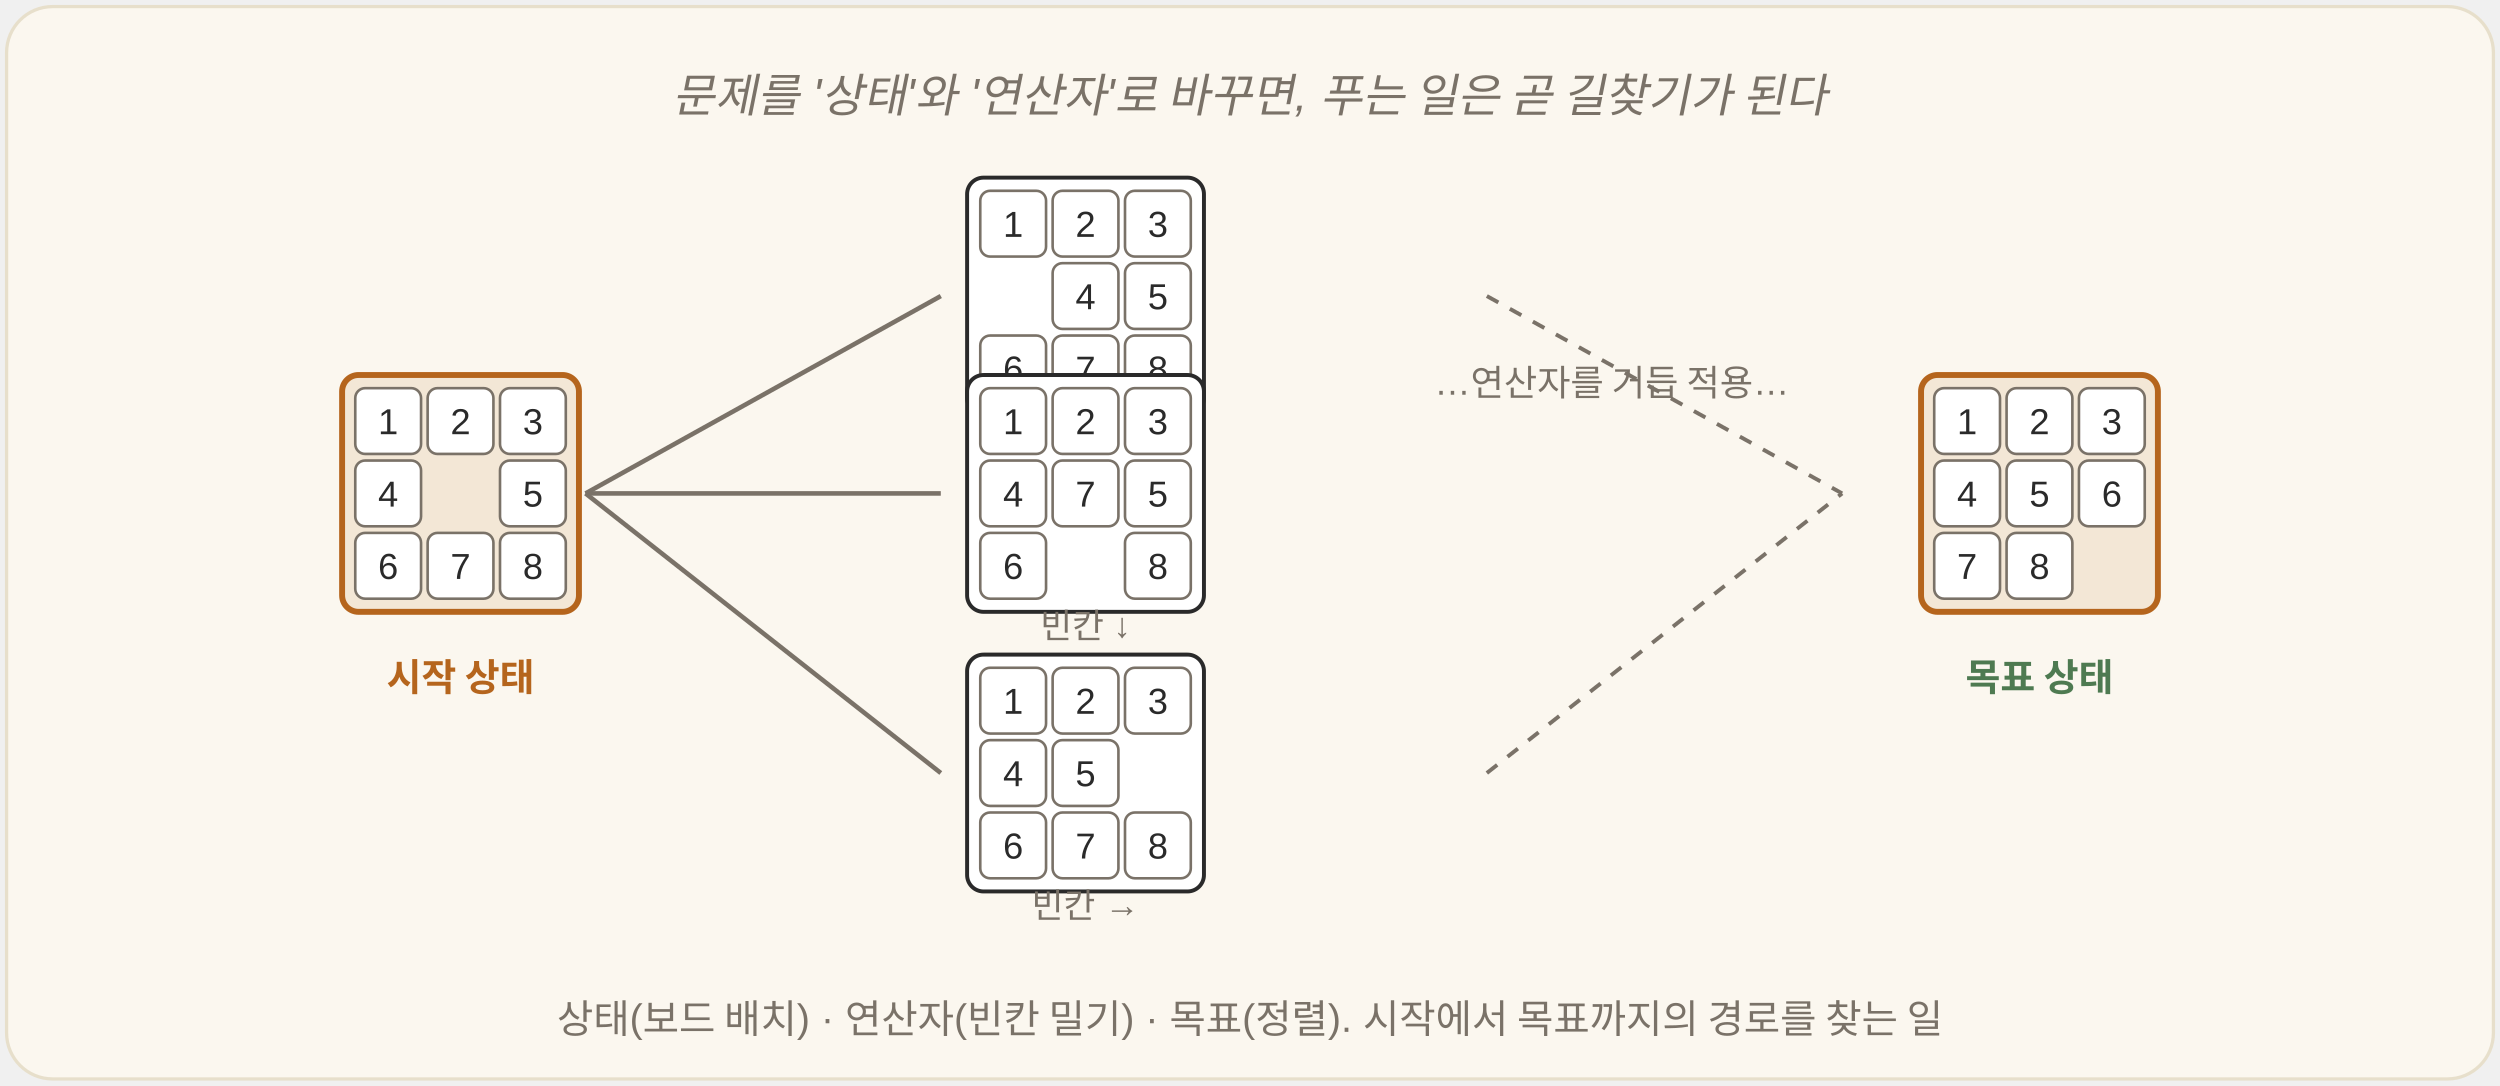
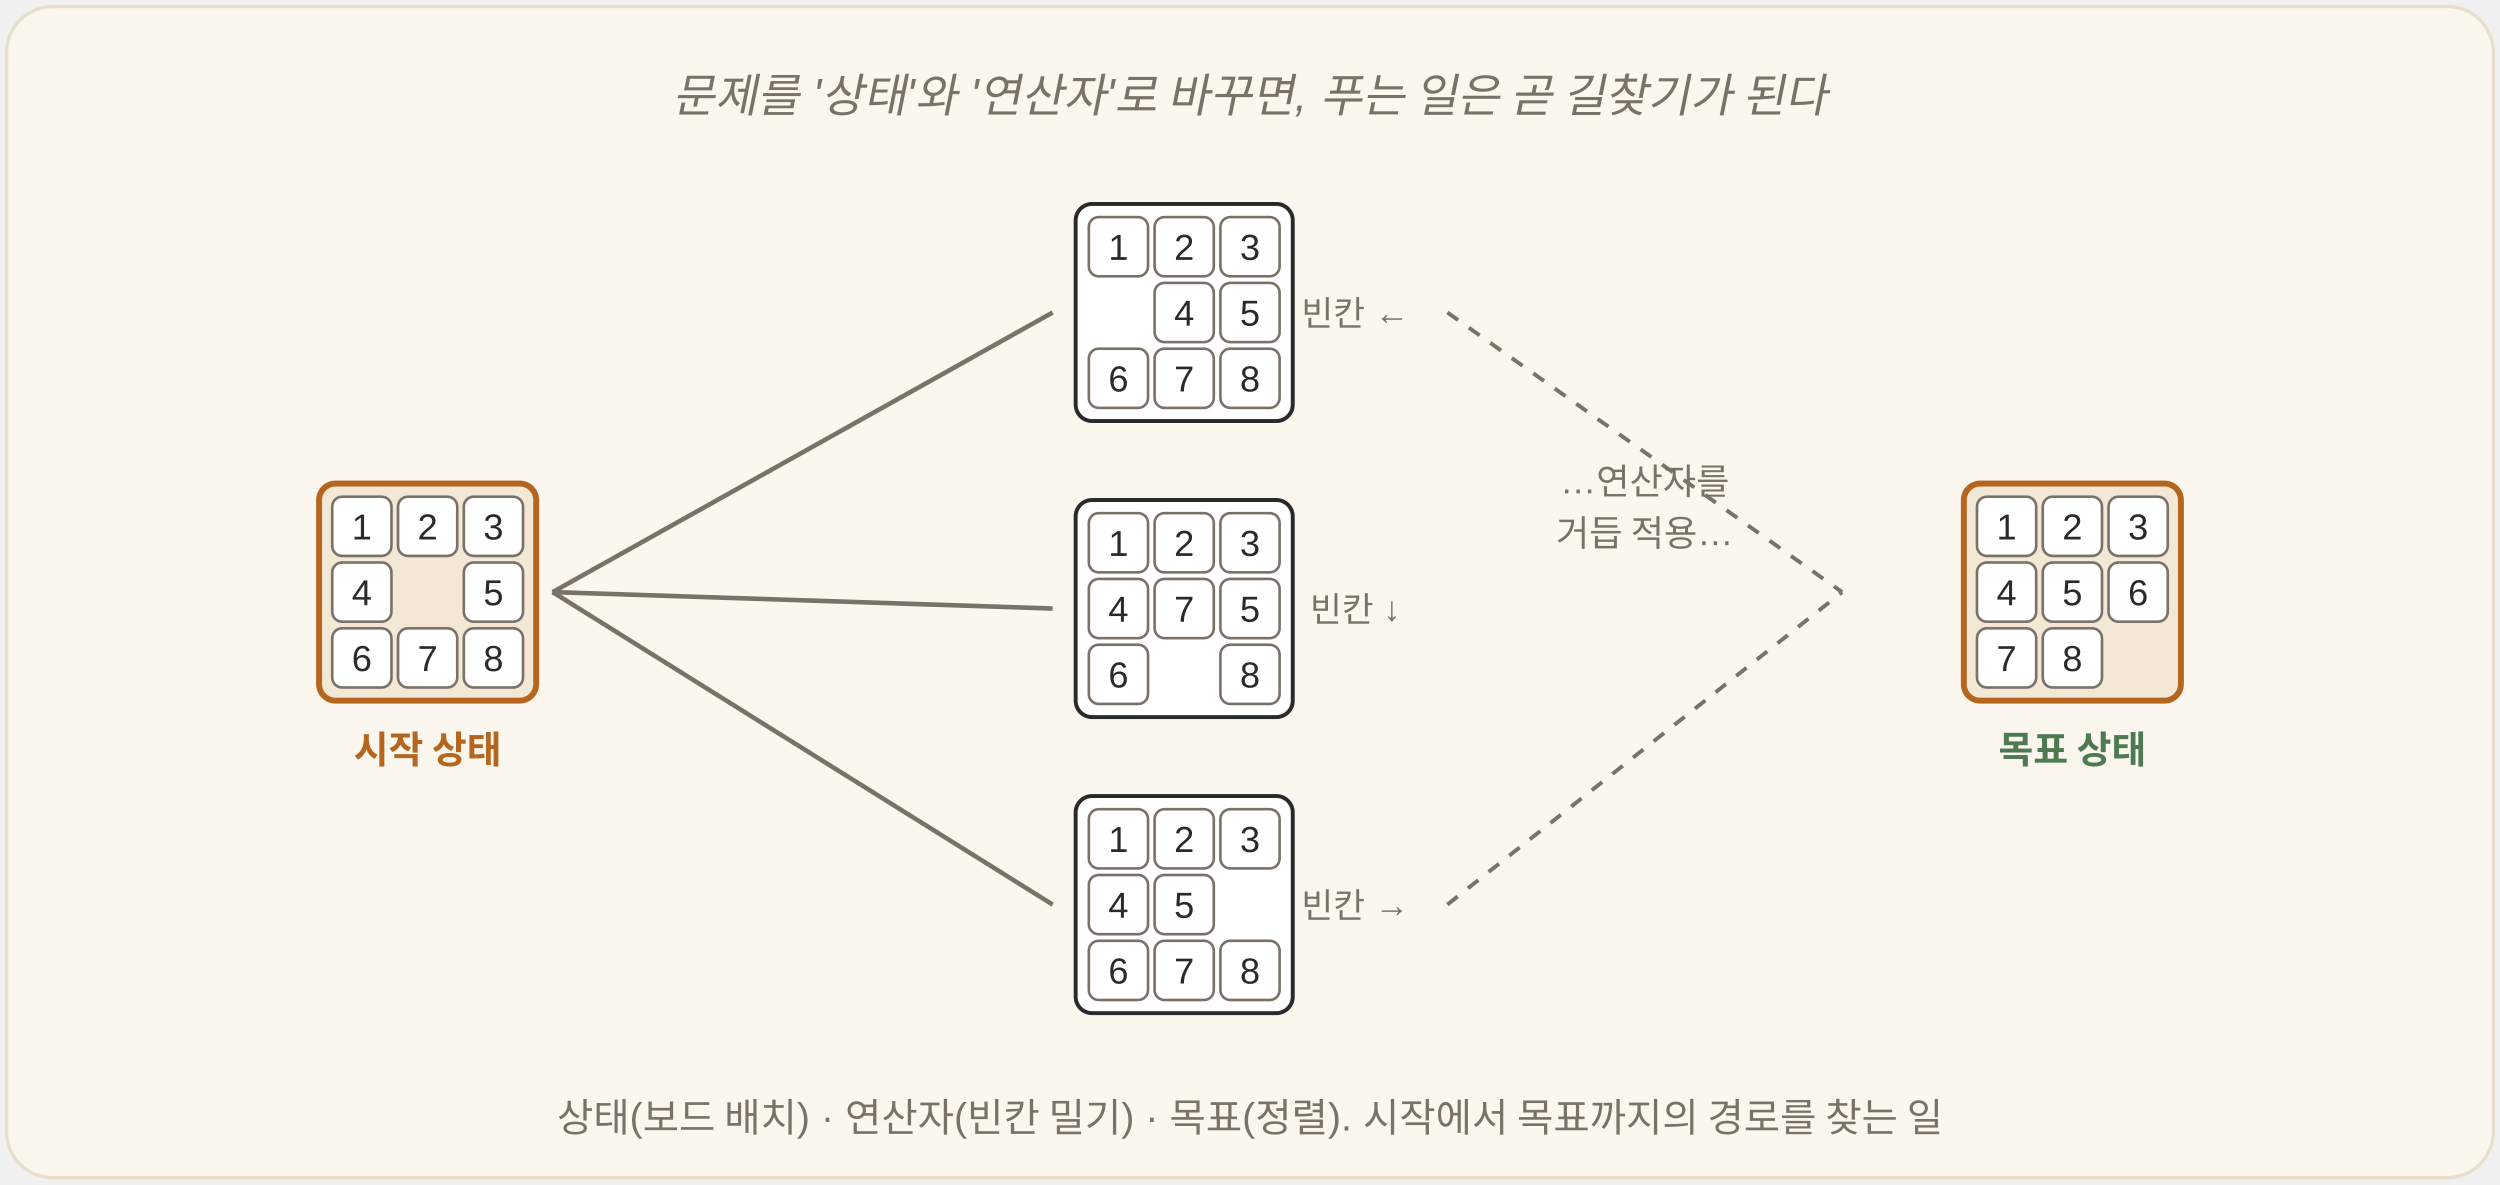
- <svg xmlns="http://www.w3.org/2000/svg" viewBox="0 0 760 330" font-family="'Helvetica Neue', Arial, 'AppleSDGothicNeo', sans-serif">
+ <svg xmlns="http://www.w3.org/2000/svg" viewBox="0 0 760 360" font-family="'Helvetica Neue', Arial, 'AppleSDGothicNeo', sans-serif">
  <defs>
    <marker id="ar" viewBox="0 0 10 10" refX="8.5" refY="5" markerWidth="7" markerHeight="7" orient="auto-start-reverse">
      <path d="M0,0 L10,5 L0,10 z" fill="#2A2A2A" />
    </marker>
  </defs>
-   <rect x="2" y="2" width="756" height="326" rx="14" fill="#FBF7EF" stroke="#E7DFCB" />
+   <rect x="2" y="2" width="756" height="356" rx="14" fill="#FBF7EF" stroke="#E7DFCB" />
  <text x="380.0" y="34" text-anchor="middle" font-size="14" fill="#7A7268" font-style="italic">문제를 '상태'와 '연산자'로 바꾸면, 푸는 일은 곧 길찾기가 된다</text>
-   <rect x="104.0" y="114.0" width="72" height="72" rx="5" fill="#F3E7D6" stroke="#B5651D" stroke-width="1.8" />
-   <rect x="108.0" y="118.0" width="20" height="20" rx="3" fill="#fff" stroke="#7A7268" stroke-width="0.8" />
-   <text x="118" y="132" text-anchor="middle" font-size="11" fill="#2A2A2A">1</text>
-   <rect x="130.0" y="118.0" width="20" height="20" rx="3" fill="#fff" stroke="#7A7268" stroke-width="0.8" />
-   <text x="140" y="132" text-anchor="middle" font-size="11" fill="#2A2A2A">2</text>
-   <rect x="152.0" y="118.0" width="20" height="20" rx="3" fill="#fff" stroke="#7A7268" stroke-width="0.8" />
-   <text x="162" y="132" text-anchor="middle" font-size="11" fill="#2A2A2A">3</text>
-   <rect x="108.0" y="140.0" width="20" height="20" rx="3" fill="#fff" stroke="#7A7268" stroke-width="0.8" />
-   <text x="118" y="154" text-anchor="middle" font-size="11" fill="#2A2A2A">4</text>
-   <rect x="152.0" y="140.0" width="20" height="20" rx="3" fill="#fff" stroke="#7A7268" stroke-width="0.8" />
-   <text x="162" y="154" text-anchor="middle" font-size="11" fill="#2A2A2A">5</text>
-   <rect x="108.0" y="162.0" width="20" height="20" rx="3" fill="#fff" stroke="#7A7268" stroke-width="0.8" />
-   <text x="118" y="176" text-anchor="middle" font-size="11" fill="#2A2A2A">6</text>
-   <rect x="130.0" y="162.0" width="20" height="20" rx="3" fill="#fff" stroke="#7A7268" stroke-width="0.8" />
-   <text x="140" y="176" text-anchor="middle" font-size="11" fill="#2A2A2A">7</text>
-   <rect x="152.0" y="162.0" width="20" height="20" rx="3" fill="#fff" stroke="#7A7268" stroke-width="0.8" />
-   <text x="162" y="176" text-anchor="middle" font-size="11" fill="#2A2A2A">8</text>
-   <text x="140" y="210" text-anchor="middle" font-size="11.5" fill="#B5651D" font-weight="bold">시작 상태</text>
-   <line x1="178" y1="150" x2="286" y2="90" stroke="#7A7268" stroke-width="1.4" />
-   <rect x="294.0" y="54.0" width="72" height="72" rx="5" fill="#FFFFFF" stroke="#2A2A2A" stroke-width="1.2" />
-   <rect x="298.0" y="58.0" width="20" height="20" rx="3" fill="#fff" stroke="#7A7268" stroke-width="0.8" />
-   <text x="308" y="72" text-anchor="middle" font-size="11" fill="#2A2A2A">1</text>
-   <rect x="320.0" y="58.0" width="20" height="20" rx="3" fill="#fff" stroke="#7A7268" stroke-width="0.8" />
-   <text x="330" y="72" text-anchor="middle" font-size="11" fill="#2A2A2A">2</text>
-   <rect x="342.0" y="58.0" width="20" height="20" rx="3" fill="#fff" stroke="#7A7268" stroke-width="0.8" />
-   <text x="352" y="72" text-anchor="middle" font-size="11" fill="#2A2A2A">3</text>
-   <rect x="320.0" y="80.0" width="20" height="20" rx="3" fill="#fff" stroke="#7A7268" stroke-width="0.8" />
-   <text x="330" y="94" text-anchor="middle" font-size="11" fill="#2A2A2A">4</text>
-   <rect x="342.0" y="80.0" width="20" height="20" rx="3" fill="#fff" stroke="#7A7268" stroke-width="0.8" />
-   <text x="352" y="94" text-anchor="middle" font-size="11" fill="#2A2A2A">5</text>
-   <rect x="298.0" y="102.0" width="20" height="20" rx="3" fill="#fff" stroke="#7A7268" stroke-width="0.8" />
-   <text x="308" y="116" text-anchor="middle" font-size="11" fill="#2A2A2A">6</text>
-   <rect x="320.0" y="102.0" width="20" height="20" rx="3" fill="#fff" stroke="#7A7268" stroke-width="0.8" />
-   <text x="330" y="116" text-anchor="middle" font-size="11" fill="#2A2A2A">7</text>
-   <rect x="342.0" y="102.0" width="20" height="20" rx="3" fill="#fff" stroke="#7A7268" stroke-width="0.8" />
-   <text x="352" y="116" text-anchor="middle" font-size="11" fill="#2A2A2A">8</text>
-   <text x="330" y="134" text-anchor="middle" font-size="10.5" fill="#7A7268">빈칸 ←</text>
-   <line x1="178" y1="150" x2="286" y2="150" stroke="#7A7268" stroke-width="1.4" />
-   <rect x="294.0" y="114.0" width="72" height="72" rx="5" fill="#FFFFFF" stroke="#2A2A2A" stroke-width="1.2" />
-   <rect x="298.0" y="118.0" width="20" height="20" rx="3" fill="#fff" stroke="#7A7268" stroke-width="0.8" />
-   <text x="308" y="132" text-anchor="middle" font-size="11" fill="#2A2A2A">1</text>
-   <rect x="320.0" y="118.0" width="20" height="20" rx="3" fill="#fff" stroke="#7A7268" stroke-width="0.8" />
-   <text x="330" y="132" text-anchor="middle" font-size="11" fill="#2A2A2A">2</text>
-   <rect x="342.0" y="118.0" width="20" height="20" rx="3" fill="#fff" stroke="#7A7268" stroke-width="0.8" />
-   <text x="352" y="132" text-anchor="middle" font-size="11" fill="#2A2A2A">3</text>
-   <rect x="298.0" y="140.0" width="20" height="20" rx="3" fill="#fff" stroke="#7A7268" stroke-width="0.8" />
-   <text x="308" y="154" text-anchor="middle" font-size="11" fill="#2A2A2A">4</text>
-   <rect x="320.0" y="140.0" width="20" height="20" rx="3" fill="#fff" stroke="#7A7268" stroke-width="0.8" />
-   <text x="330" y="154" text-anchor="middle" font-size="11" fill="#2A2A2A">7</text>
-   <rect x="342.0" y="140.0" width="20" height="20" rx="3" fill="#fff" stroke="#7A7268" stroke-width="0.8" />
-   <text x="352" y="154" text-anchor="middle" font-size="11" fill="#2A2A2A">5</text>
-   <rect x="298.0" y="162.0" width="20" height="20" rx="3" fill="#fff" stroke="#7A7268" stroke-width="0.8" />
-   <text x="308" y="176" text-anchor="middle" font-size="11" fill="#2A2A2A">6</text>
-   <rect x="342.0" y="162.0" width="20" height="20" rx="3" fill="#fff" stroke="#7A7268" stroke-width="0.8" />
-   <text x="352" y="176" text-anchor="middle" font-size="11" fill="#2A2A2A">8</text>
-   <text x="330" y="194" text-anchor="middle" font-size="10.5" fill="#7A7268">빈칸 ↓</text>
-   <line x1="178" y1="150" x2="286" y2="235" stroke="#7A7268" stroke-width="1.4" />
-   <rect x="294.0" y="199.0" width="72" height="72" rx="5" fill="#FFFFFF" stroke="#2A2A2A" stroke-width="1.2" />
-   <rect x="298.0" y="203.0" width="20" height="20" rx="3" fill="#fff" stroke="#7A7268" stroke-width="0.8" />
-   <text x="308" y="217" text-anchor="middle" font-size="11" fill="#2A2A2A">1</text>
-   <rect x="320.0" y="203.0" width="20" height="20" rx="3" fill="#fff" stroke="#7A7268" stroke-width="0.8" />
-   <text x="330" y="217" text-anchor="middle" font-size="11" fill="#2A2A2A">2</text>
-   <rect x="342.0" y="203.0" width="20" height="20" rx="3" fill="#fff" stroke="#7A7268" stroke-width="0.8" />
-   <text x="352" y="217" text-anchor="middle" font-size="11" fill="#2A2A2A">3</text>
-   <rect x="298.0" y="225.0" width="20" height="20" rx="3" fill="#fff" stroke="#7A7268" stroke-width="0.8" />
-   <text x="308" y="239" text-anchor="middle" font-size="11" fill="#2A2A2A">4</text>
-   <rect x="320.0" y="225.0" width="20" height="20" rx="3" fill="#fff" stroke="#7A7268" stroke-width="0.8" />
-   <text x="330" y="239" text-anchor="middle" font-size="11" fill="#2A2A2A">5</text>
-   <rect x="298.0" y="247.0" width="20" height="20" rx="3" fill="#fff" stroke="#7A7268" stroke-width="0.8" />
-   <text x="308" y="261" text-anchor="middle" font-size="11" fill="#2A2A2A">6</text>
-   <rect x="320.0" y="247.0" width="20" height="20" rx="3" fill="#fff" stroke="#7A7268" stroke-width="0.8" />
-   <text x="330" y="261" text-anchor="middle" font-size="11" fill="#2A2A2A">7</text>
-   <rect x="342.0" y="247.0" width="20" height="20" rx="3" fill="#fff" stroke="#7A7268" stroke-width="0.8" />
-   <text x="352" y="261" text-anchor="middle" font-size="11" fill="#2A2A2A">8</text>
-   <text x="330" y="279" text-anchor="middle" font-size="10.5" fill="#7A7268">빈칸 →</text>
-   <rect x="584.0" y="114.0" width="72" height="72" rx="5" fill="#F3E7D6" stroke="#B5651D" stroke-width="1.8" />
-   <rect x="588.0" y="118.0" width="20" height="20" rx="3" fill="#fff" stroke="#7A7268" stroke-width="0.8" />
-   <text x="598" y="132" text-anchor="middle" font-size="11" fill="#2A2A2A">1</text>
-   <rect x="610.0" y="118.0" width="20" height="20" rx="3" fill="#fff" stroke="#7A7268" stroke-width="0.8" />
-   <text x="620" y="132" text-anchor="middle" font-size="11" fill="#2A2A2A">2</text>
-   <rect x="632.0" y="118.0" width="20" height="20" rx="3" fill="#fff" stroke="#7A7268" stroke-width="0.8" />
-   <text x="642" y="132" text-anchor="middle" font-size="11" fill="#2A2A2A">3</text>
-   <rect x="588.0" y="140.0" width="20" height="20" rx="3" fill="#fff" stroke="#7A7268" stroke-width="0.8" />
-   <text x="598" y="154" text-anchor="middle" font-size="11" fill="#2A2A2A">4</text>
-   <rect x="610.0" y="140.0" width="20" height="20" rx="3" fill="#fff" stroke="#7A7268" stroke-width="0.8" />
-   <text x="620" y="154" text-anchor="middle" font-size="11" fill="#2A2A2A">5</text>
-   <rect x="632.0" y="140.0" width="20" height="20" rx="3" fill="#fff" stroke="#7A7268" stroke-width="0.8" />
-   <text x="642" y="154" text-anchor="middle" font-size="11" fill="#2A2A2A">6</text>
-   <rect x="588.0" y="162.0" width="20" height="20" rx="3" fill="#fff" stroke="#7A7268" stroke-width="0.8" />
-   <text x="598" y="176" text-anchor="middle" font-size="11" fill="#2A2A2A">7</text>
-   <rect x="610.0" y="162.0" width="20" height="20" rx="3" fill="#fff" stroke="#7A7268" stroke-width="0.8" />
-   <text x="620" y="176" text-anchor="middle" font-size="11" fill="#2A2A2A">8</text>
-   <text x="620" y="210" text-anchor="middle" font-size="11.5" fill="#4E7A51" font-weight="bold">목표 상태</text>
-   <line x1="452" y1="90" x2="560" y2="150" stroke="#7A7268" stroke-width="1.2" stroke-dasharray="4,4" />
-   <line x1="452" y1="235" x2="560" y2="150" stroke="#7A7268" stroke-width="1.2" stroke-dasharray="4,4" />
-   <text x="490" y="120" text-anchor="middle" font-size="11" fill="#7A7268">…연산자를 거듭 적용…</text>
-   <text x="380.0" y="314" text-anchor="middle" font-size="12" fill="#7A7268">상태(보드 배치) · 연산자(빈칸 밀기) · 목표(정렬). 시작에서 목표까지의 경로를 찾는 일</text>
+   <rect x="97.0" y="147.0" width="66" height="66" rx="5" fill="#F3E7D6" stroke="#B5651D" stroke-width="1.8" />
+   <rect x="101.0" y="151.0" width="18" height="18" rx="3" fill="#fff" stroke="#7A7268" stroke-width="0.8" />
+   <text x="110" y="164" text-anchor="middle" font-size="11" fill="#2A2A2A">1</text>
+   <rect x="121.0" y="151.0" width="18" height="18" rx="3" fill="#fff" stroke="#7A7268" stroke-width="0.8" />
+   <text x="130" y="164" text-anchor="middle" font-size="11" fill="#2A2A2A">2</text>
+   <rect x="141.0" y="151.0" width="18" height="18" rx="3" fill="#fff" stroke="#7A7268" stroke-width="0.8" />
+   <text x="150" y="164" text-anchor="middle" font-size="11" fill="#2A2A2A">3</text>
+   <rect x="101.0" y="171.0" width="18" height="18" rx="3" fill="#fff" stroke="#7A7268" stroke-width="0.8" />
+   <text x="110" y="184" text-anchor="middle" font-size="11" fill="#2A2A2A">4</text>
+   <rect x="141.0" y="171.0" width="18" height="18" rx="3" fill="#fff" stroke="#7A7268" stroke-width="0.8" />
+   <text x="150" y="184" text-anchor="middle" font-size="11" fill="#2A2A2A">5</text>
+   <rect x="101.0" y="191.0" width="18" height="18" rx="3" fill="#fff" stroke="#7A7268" stroke-width="0.8" />
+   <text x="110" y="204" text-anchor="middle" font-size="11" fill="#2A2A2A">6</text>
+   <rect x="121.0" y="191.0" width="18" height="18" rx="3" fill="#fff" stroke="#7A7268" stroke-width="0.8" />
+   <text x="130" y="204" text-anchor="middle" font-size="11" fill="#2A2A2A">7</text>
+   <rect x="141.0" y="191.0" width="18" height="18" rx="3" fill="#fff" stroke="#7A7268" stroke-width="0.8" />
+   <text x="150" y="204" text-anchor="middle" font-size="11" fill="#2A2A2A">8</text>
+   <text x="130" y="232" text-anchor="middle" font-size="11.5" fill="#B5651D" font-weight="bold">시작 상태</text>
+   <line x1="168" y1="180" x2="320" y2="95" stroke="#7A7268" stroke-width="1.4" />
+   <rect x="327.0" y="62.0" width="66" height="66" rx="5" fill="#FFFFFF" stroke="#2A2A2A" stroke-width="1.2" />
+   <rect x="331.0" y="66.0" width="18" height="18" rx="3" fill="#fff" stroke="#7A7268" stroke-width="0.8" />
+   <text x="340" y="79" text-anchor="middle" font-size="11" fill="#2A2A2A">1</text>
+   <rect x="351.0" y="66.0" width="18" height="18" rx="3" fill="#fff" stroke="#7A7268" stroke-width="0.8" />
+   <text x="360" y="79" text-anchor="middle" font-size="11" fill="#2A2A2A">2</text>
+   <rect x="371.0" y="66.0" width="18" height="18" rx="3" fill="#fff" stroke="#7A7268" stroke-width="0.8" />
+   <text x="380" y="79" text-anchor="middle" font-size="11" fill="#2A2A2A">3</text>
+   <rect x="351.0" y="86.0" width="18" height="18" rx="3" fill="#fff" stroke="#7A7268" stroke-width="0.8" />
+   <text x="360" y="99" text-anchor="middle" font-size="11" fill="#2A2A2A">4</text>
+   <rect x="371.0" y="86.0" width="18" height="18" rx="3" fill="#fff" stroke="#7A7268" stroke-width="0.8" />
+   <text x="380" y="99" text-anchor="middle" font-size="11" fill="#2A2A2A">5</text>
+   <rect x="331.0" y="106.0" width="18" height="18" rx="3" fill="#fff" stroke="#7A7268" stroke-width="0.8" />
+   <text x="340" y="119" text-anchor="middle" font-size="11" fill="#2A2A2A">6</text>
+   <rect x="351.0" y="106.0" width="18" height="18" rx="3" fill="#fff" stroke="#7A7268" stroke-width="0.8" />
+   <text x="360" y="119" text-anchor="middle" font-size="11" fill="#2A2A2A">7</text>
+   <rect x="371.0" y="106.0" width="18" height="18" rx="3" fill="#fff" stroke="#7A7268" stroke-width="0.8" />
+   <text x="380" y="119" text-anchor="middle" font-size="11" fill="#2A2A2A">8</text>
+   <text x="412" y="99" text-anchor="middle" font-size="10.5" fill="#7A7268">빈칸 ←</text>
+   <line x1="168" y1="180" x2="320" y2="185" stroke="#7A7268" stroke-width="1.4" />
+   <rect x="327.0" y="152.0" width="66" height="66" rx="5" fill="#FFFFFF" stroke="#2A2A2A" stroke-width="1.2" />
+   <rect x="331.0" y="156.0" width="18" height="18" rx="3" fill="#fff" stroke="#7A7268" stroke-width="0.8" />
+   <text x="340" y="169" text-anchor="middle" font-size="11" fill="#2A2A2A">1</text>
+   <rect x="351.0" y="156.0" width="18" height="18" rx="3" fill="#fff" stroke="#7A7268" stroke-width="0.8" />
+   <text x="360" y="169" text-anchor="middle" font-size="11" fill="#2A2A2A">2</text>
+   <rect x="371.0" y="156.0" width="18" height="18" rx="3" fill="#fff" stroke="#7A7268" stroke-width="0.8" />
+   <text x="380" y="169" text-anchor="middle" font-size="11" fill="#2A2A2A">3</text>
+   <rect x="331.0" y="176.0" width="18" height="18" rx="3" fill="#fff" stroke="#7A7268" stroke-width="0.8" />
+   <text x="340" y="189" text-anchor="middle" font-size="11" fill="#2A2A2A">4</text>
+   <rect x="351.0" y="176.0" width="18" height="18" rx="3" fill="#fff" stroke="#7A7268" stroke-width="0.8" />
+   <text x="360" y="189" text-anchor="middle" font-size="11" fill="#2A2A2A">7</text>
+   <rect x="371.0" y="176.0" width="18" height="18" rx="3" fill="#fff" stroke="#7A7268" stroke-width="0.8" />
+   <text x="380" y="189" text-anchor="middle" font-size="11" fill="#2A2A2A">5</text>
+   <rect x="331.0" y="196.0" width="18" height="18" rx="3" fill="#fff" stroke="#7A7268" stroke-width="0.8" />
+   <text x="340" y="209" text-anchor="middle" font-size="11" fill="#2A2A2A">6</text>
+   <rect x="371.0" y="196.0" width="18" height="18" rx="3" fill="#fff" stroke="#7A7268" stroke-width="0.8" />
+   <text x="380" y="209" text-anchor="middle" font-size="11" fill="#2A2A2A">8</text>
+   <text x="412" y="189" text-anchor="middle" font-size="10.5" fill="#7A7268">빈칸 ↓</text>
+   <line x1="168" y1="180" x2="320" y2="275" stroke="#7A7268" stroke-width="1.4" />
+   <rect x="327.0" y="242.0" width="66" height="66" rx="5" fill="#FFFFFF" stroke="#2A2A2A" stroke-width="1.2" />
+   <rect x="331.0" y="246.0" width="18" height="18" rx="3" fill="#fff" stroke="#7A7268" stroke-width="0.8" />
+   <text x="340" y="259" text-anchor="middle" font-size="11" fill="#2A2A2A">1</text>
+   <rect x="351.0" y="246.0" width="18" height="18" rx="3" fill="#fff" stroke="#7A7268" stroke-width="0.8" />
+   <text x="360" y="259" text-anchor="middle" font-size="11" fill="#2A2A2A">2</text>
+   <rect x="371.0" y="246.0" width="18" height="18" rx="3" fill="#fff" stroke="#7A7268" stroke-width="0.8" />
+   <text x="380" y="259" text-anchor="middle" font-size="11" fill="#2A2A2A">3</text>
+   <rect x="331.0" y="266.0" width="18" height="18" rx="3" fill="#fff" stroke="#7A7268" stroke-width="0.8" />
+   <text x="340" y="279" text-anchor="middle" font-size="11" fill="#2A2A2A">4</text>
+   <rect x="351.0" y="266.0" width="18" height="18" rx="3" fill="#fff" stroke="#7A7268" stroke-width="0.8" />
+   <text x="360" y="279" text-anchor="middle" font-size="11" fill="#2A2A2A">5</text>
+   <rect x="331.0" y="286.0" width="18" height="18" rx="3" fill="#fff" stroke="#7A7268" stroke-width="0.8" />
+   <text x="340" y="299" text-anchor="middle" font-size="11" fill="#2A2A2A">6</text>
+   <rect x="351.0" y="286.0" width="18" height="18" rx="3" fill="#fff" stroke="#7A7268" stroke-width="0.8" />
+   <text x="360" y="299" text-anchor="middle" font-size="11" fill="#2A2A2A">7</text>
+   <rect x="371.0" y="286.0" width="18" height="18" rx="3" fill="#fff" stroke="#7A7268" stroke-width="0.8" />
+   <text x="380" y="299" text-anchor="middle" font-size="11" fill="#2A2A2A">8</text>
+   <text x="412" y="279" text-anchor="middle" font-size="10.5" fill="#7A7268">빈칸 →</text>
+   <rect x="597.0" y="147.0" width="66" height="66" rx="5" fill="#F3E7D6" stroke="#B5651D" stroke-width="1.8" />
+   <rect x="601.0" y="151.0" width="18" height="18" rx="3" fill="#fff" stroke="#7A7268" stroke-width="0.8" />
+   <text x="610" y="164" text-anchor="middle" font-size="11" fill="#2A2A2A">1</text>
+   <rect x="621.0" y="151.0" width="18" height="18" rx="3" fill="#fff" stroke="#7A7268" stroke-width="0.8" />
+   <text x="630" y="164" text-anchor="middle" font-size="11" fill="#2A2A2A">2</text>
+   <rect x="641.0" y="151.0" width="18" height="18" rx="3" fill="#fff" stroke="#7A7268" stroke-width="0.8" />
+   <text x="650" y="164" text-anchor="middle" font-size="11" fill="#2A2A2A">3</text>
+   <rect x="601.0" y="171.0" width="18" height="18" rx="3" fill="#fff" stroke="#7A7268" stroke-width="0.8" />
+   <text x="610" y="184" text-anchor="middle" font-size="11" fill="#2A2A2A">4</text>
+   <rect x="621.0" y="171.0" width="18" height="18" rx="3" fill="#fff" stroke="#7A7268" stroke-width="0.8" />
+   <text x="630" y="184" text-anchor="middle" font-size="11" fill="#2A2A2A">5</text>
+   <rect x="641.0" y="171.0" width="18" height="18" rx="3" fill="#fff" stroke="#7A7268" stroke-width="0.8" />
+   <text x="650" y="184" text-anchor="middle" font-size="11" fill="#2A2A2A">6</text>
+   <rect x="601.0" y="191.0" width="18" height="18" rx="3" fill="#fff" stroke="#7A7268" stroke-width="0.8" />
+   <text x="610" y="204" text-anchor="middle" font-size="11" fill="#2A2A2A">7</text>
+   <rect x="621.0" y="191.0" width="18" height="18" rx="3" fill="#fff" stroke="#7A7268" stroke-width="0.8" />
+   <text x="630" y="204" text-anchor="middle" font-size="11" fill="#2A2A2A">8</text>
+   <text x="630" y="232" text-anchor="middle" font-size="11.5" fill="#4E7A51" font-weight="bold">목표 상태</text>
+   <line x1="440" y1="95" x2="560" y2="180" stroke="#7A7268" stroke-width="1.2" stroke-dasharray="4,4" />
+   <line x1="440" y1="275" x2="560" y2="180" stroke="#7A7268" stroke-width="1.2" stroke-dasharray="4,4" />
+   <text x="500" y="150" text-anchor="middle" font-size="11" fill="#7A7268">…연산자를</text>
+   <text x="500" y="166" text-anchor="middle" font-size="11" fill="#7A7268">거듭 적용…</text>
+   <text x="380.0" y="344" text-anchor="middle" font-size="12" fill="#7A7268">상태(보드 배치) · 연산자(빈칸 밀기) · 목표(정렬). 시작에서 목표까지의 경로를 찾는 일</text>
</svg>
